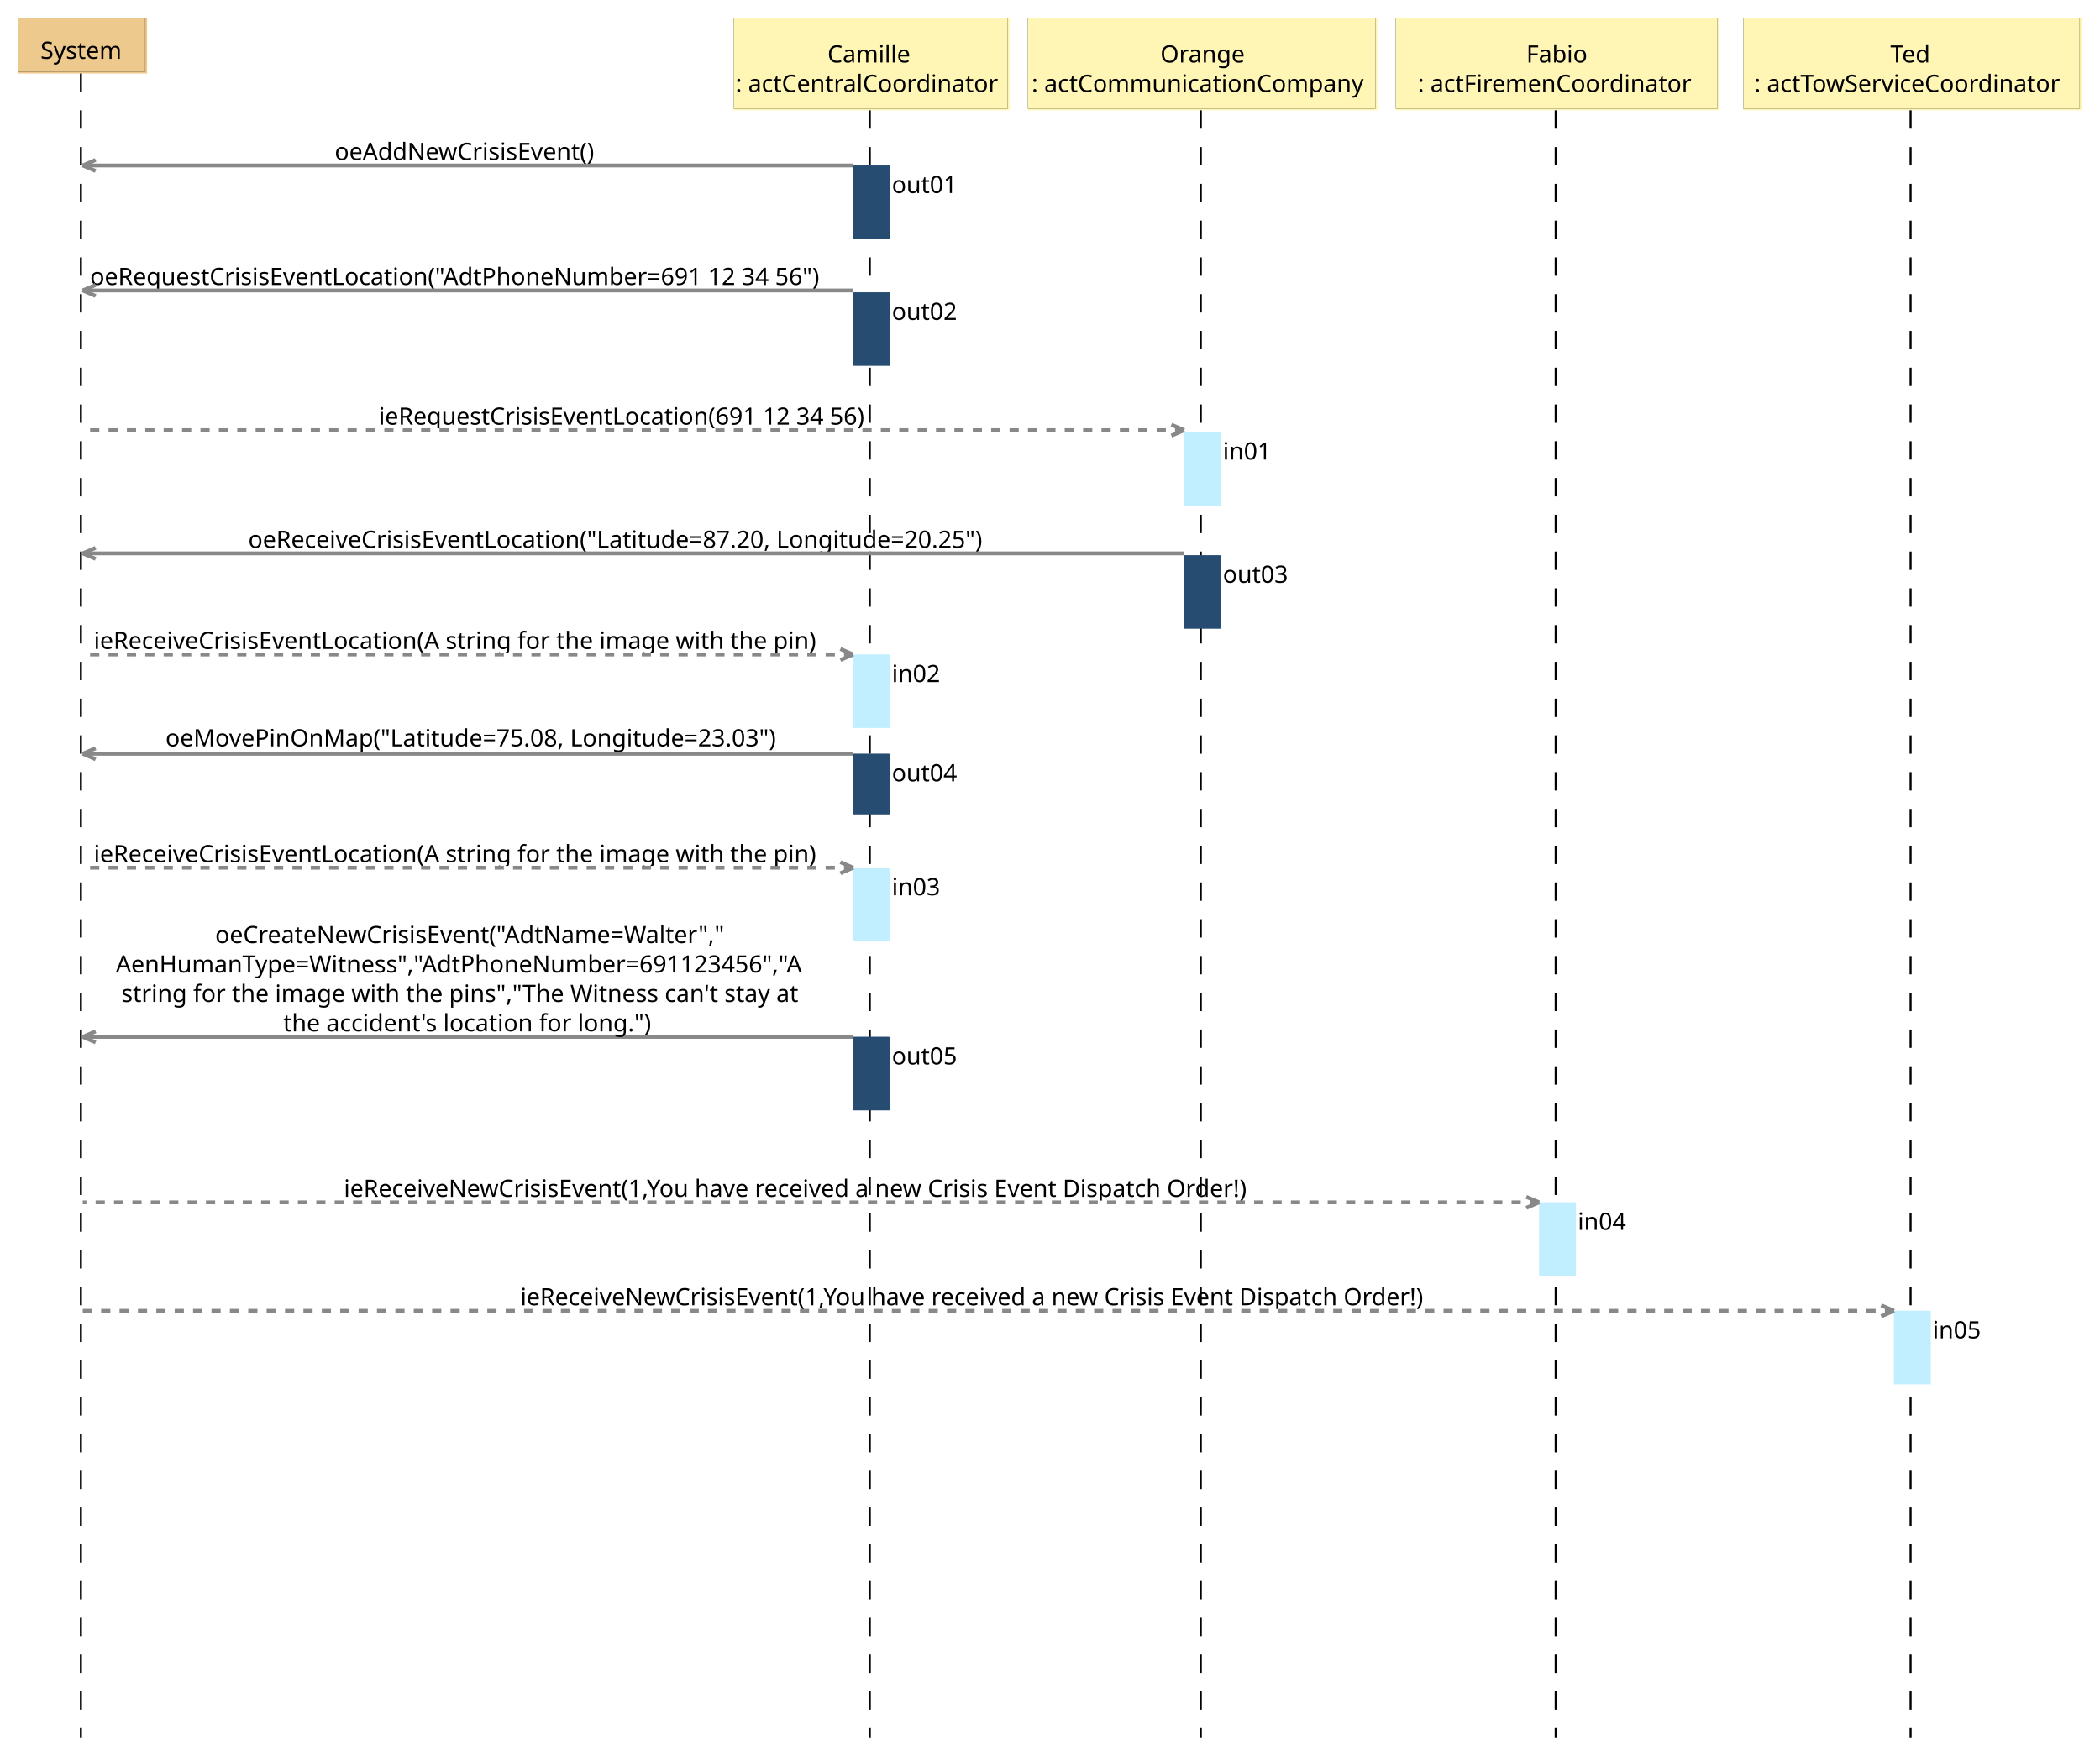
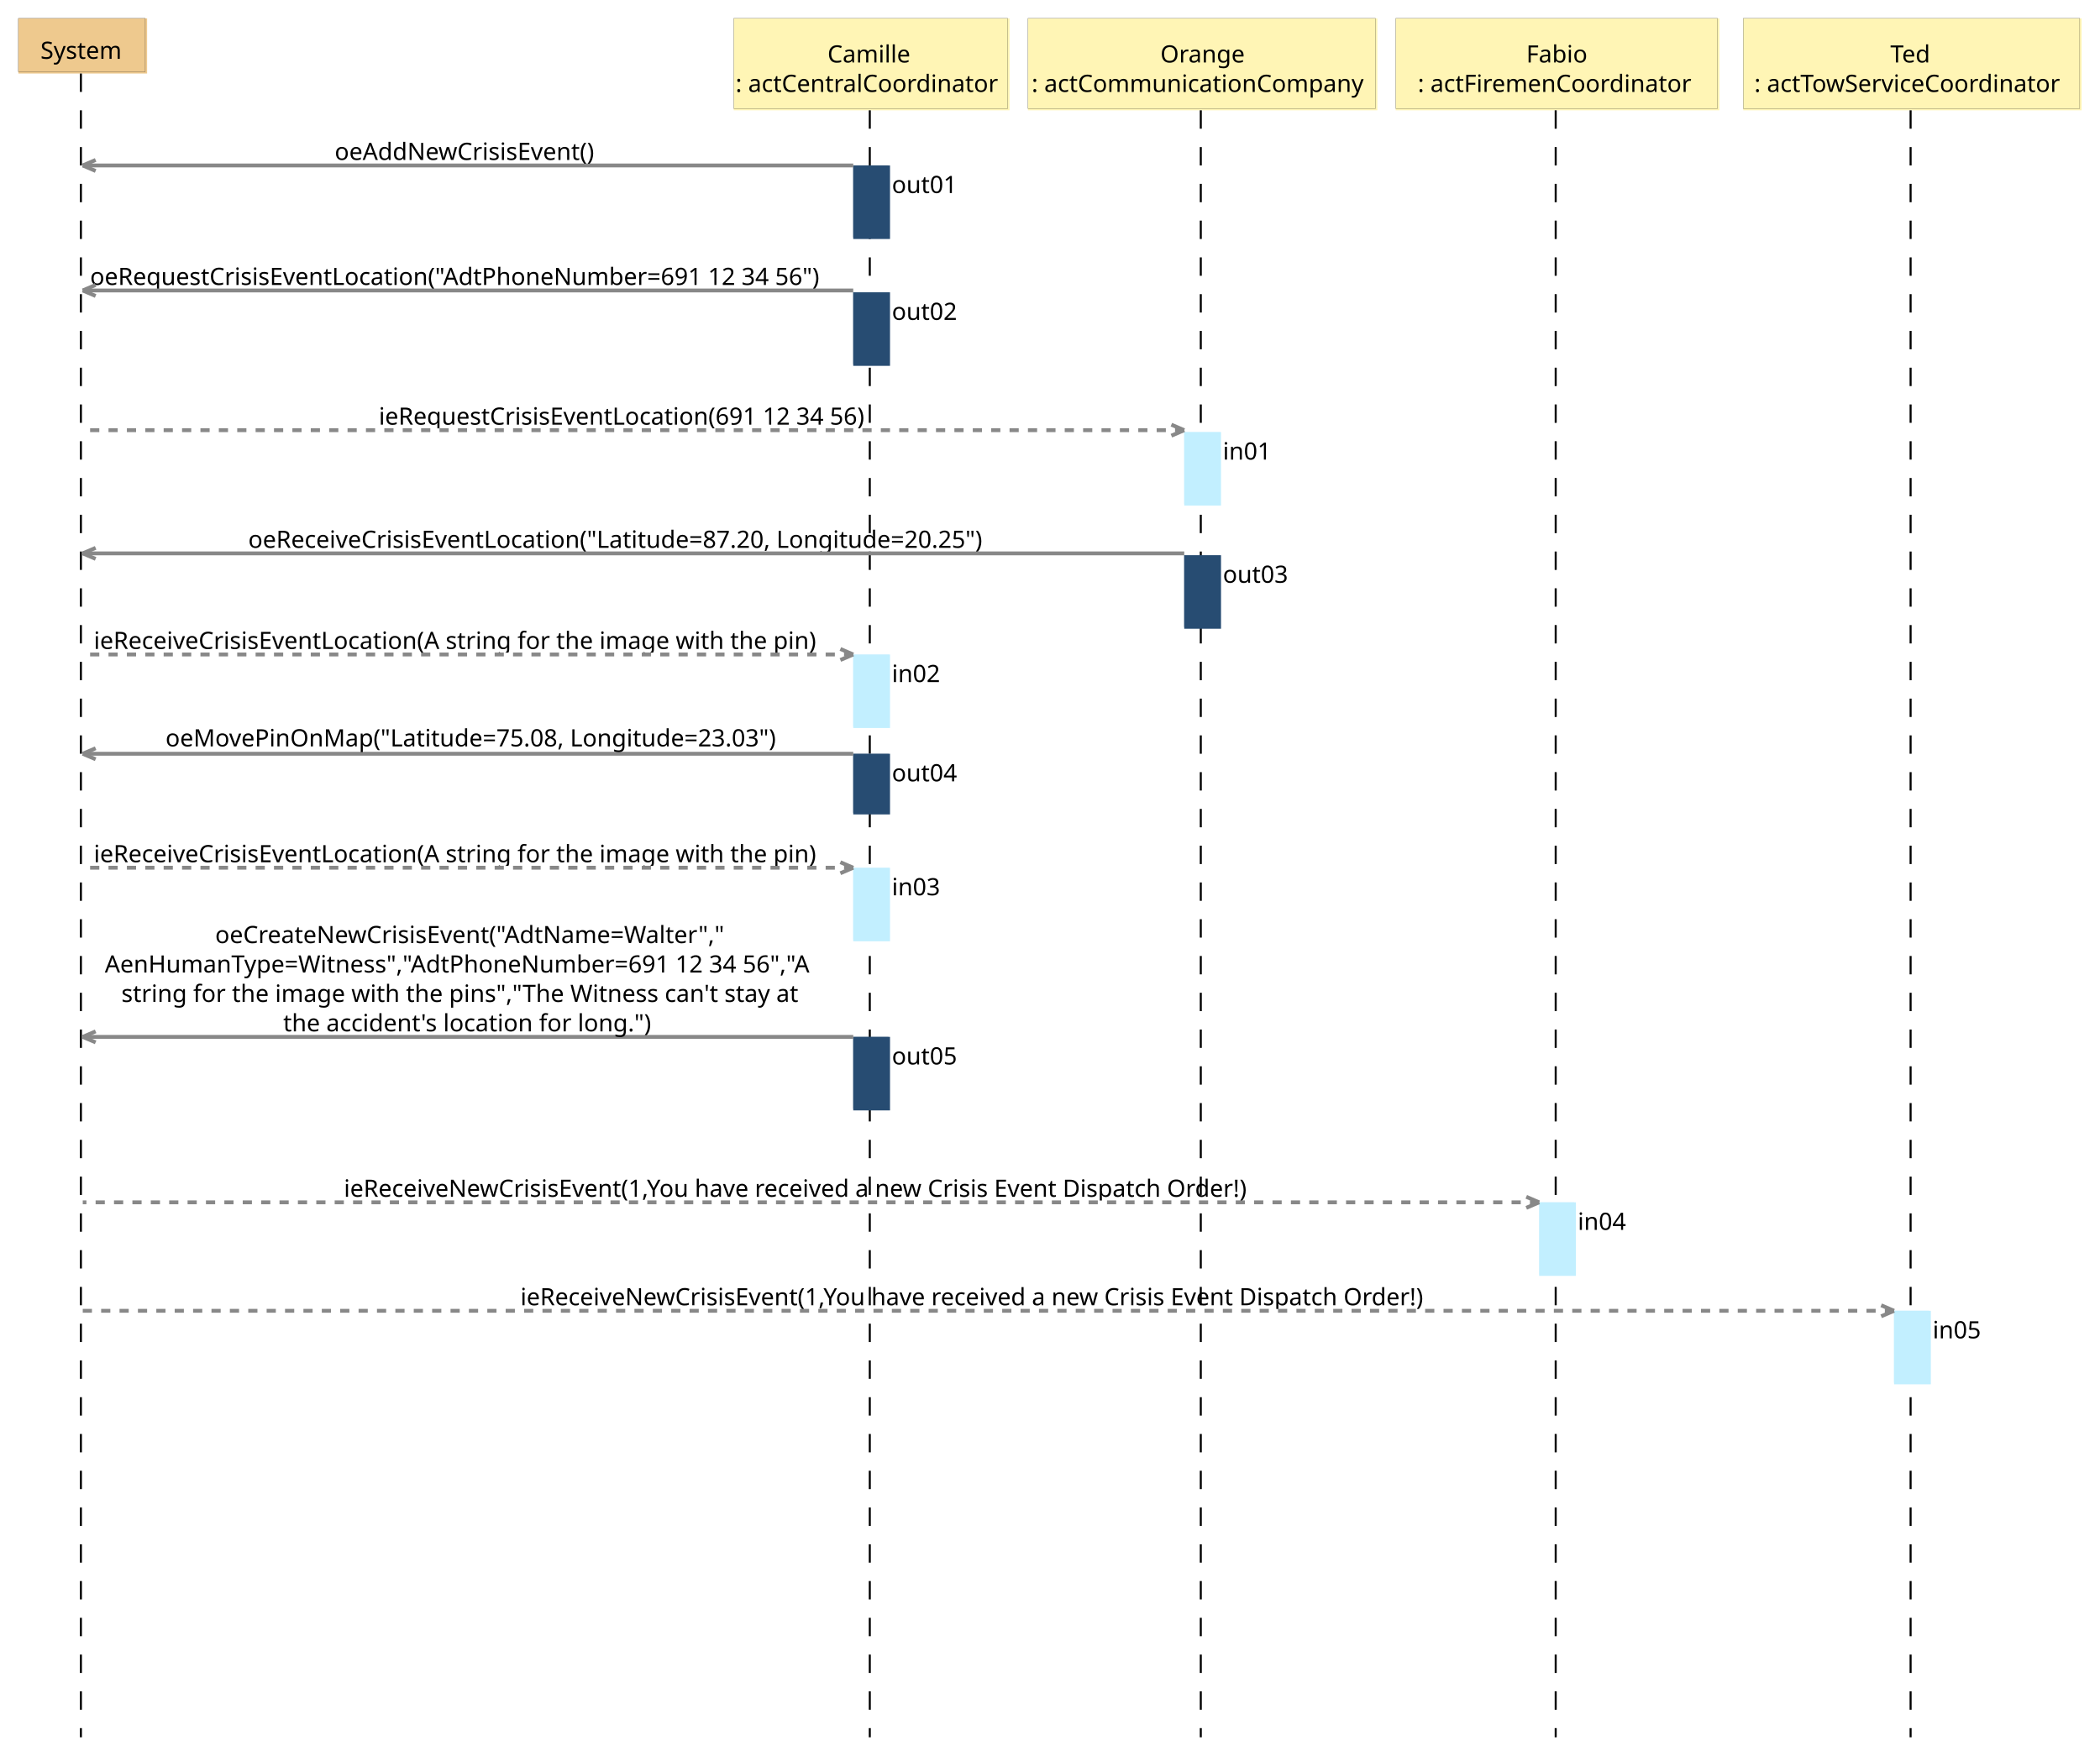
<svg xmlns="http://www.w3.org/2000/svg" stroke-dasharray="none" shape-rendering="auto" font-family="'Dialog'" width="1142" text-rendering="auto" fill-opacity="1" contentScriptType="text/ecmascript" color-interpolation="auto" color-rendering="auto" preserveAspectRatio="xMidYMid meet" font-size="12" viewBox="0 0 1142 955" fill="black" stroke="black" image-rendering="auto" stroke-miterlimit="10" zoomAndPan="magnify" version="1.0" stroke-linecap="square" stroke-linejoin="miter" contentStyleType="text/css" font-style="normal" height="955" stroke-width="1" stroke-dashoffset="0" font-weight="normal" stroke-opacity="1">
  <defs id="genericDefs" />
  <g>
    <defs id="defs1">
      <clipPath clipPathUnits="userSpaceOnUse" id="clipPath1">
        <path d="M9 9 L81 9 L81 41 L9 41 L9 9 Z" />
      </clipPath>
      <clipPath clipPathUnits="userSpaceOnUse" id="clipPath2">
        <path d="M9 9 L84 9 L84 41 L9 41 L9 9 Z" />
      </clipPath>
      <clipPath clipPathUnits="userSpaceOnUse" id="clipPath3">
        <path d="M39 39 L51 39 L51 946 L39 946 L39 39 Z" />
      </clipPath>
      <clipPath clipPathUnits="userSpaceOnUse" id="clipPath4">
        <path d="M398 9 L550 9 L550 61 L398 61 L398 9 Z" />
      </clipPath>
      <clipPath clipPathUnits="userSpaceOnUse" id="clipPath5">
        <path d="M398 9 L553 9 L553 61 L398 61 L398 9 Z" />
      </clipPath>
      <clipPath clipPathUnits="userSpaceOnUse" id="clipPath6">
        <path d="M468 59 L480 59 L480 946 L468 946 L468 59 Z" />
      </clipPath>
      <clipPath clipPathUnits="userSpaceOnUse" id="clipPath7">
        <path d="M463 89 L485 89 L485 131 L463 131 L463 89 Z" />
      </clipPath>
      <clipPath clipPathUnits="userSpaceOnUse" id="clipPath8">
        <path d="M484 89 L526 89 L526 107 L484 107 L484 89 Z" />
      </clipPath>
      <clipPath clipPathUnits="userSpaceOnUse" id="clipPath9">
        <path d="M463 409 L485 409 L485 444 L463 444 L463 409 Z" />
      </clipPath>
      <clipPath clipPathUnits="userSpaceOnUse" id="clipPath10">
        <path d="M484 409 L526 409 L526 427 L484 427 L484 409 Z" />
      </clipPath>
      <clipPath clipPathUnits="userSpaceOnUse" id="clipPath11">
        <path d="M463 355 L485 355 L485 397 L463 397 L463 355 Z" />
      </clipPath>
      <clipPath clipPathUnits="userSpaceOnUse" id="clipPath12">
        <path d="M484 355 L517 355 L517 373 L484 373 L484 355 Z" />
      </clipPath>
      <clipPath clipPathUnits="userSpaceOnUse" id="clipPath13">
        <path d="M463 158 L485 158 L485 200 L463 200 L463 158 Z" />
      </clipPath>
      <clipPath clipPathUnits="userSpaceOnUse" id="clipPath14">
        <path d="M484 158 L526 158 L526 176 L484 176 L484 158 Z" />
      </clipPath>
      <clipPath clipPathUnits="userSpaceOnUse" id="clipPath15">
        <path d="M463 563 L485 563 L485 605 L463 605 L463 563 Z" />
      </clipPath>
      <clipPath clipPathUnits="userSpaceOnUse" id="clipPath16">
        <path d="M484 563 L526 563 L526 581 L484 581 L484 563 Z" />
      </clipPath>
      <clipPath clipPathUnits="userSpaceOnUse" id="clipPath17">
        <path d="M463 471 L485 471 L485 513 L463 513 L463 471 Z" />
      </clipPath>
      <clipPath clipPathUnits="userSpaceOnUse" id="clipPath18">
        <path d="M484 471 L517 471 L517 489 L484 489 L484 471 Z" />
      </clipPath>
      <clipPath clipPathUnits="userSpaceOnUse" id="clipPath19">
        <path d="M558 9 L750 9 L750 61 L558 61 L558 9 Z" />
      </clipPath>
      <clipPath clipPathUnits="userSpaceOnUse" id="clipPath20">
        <path d="M558 9 L753 9 L753 61 L558 61 L558 9 Z" />
      </clipPath>
      <clipPath clipPathUnits="userSpaceOnUse" id="clipPath21">
        <path d="M648 59 L660 59 L660 946 L648 946 L648 59 Z" />
      </clipPath>
      <clipPath clipPathUnits="userSpaceOnUse" id="clipPath22">
        <path d="M643 301 L665 301 L665 343 L643 343 L643 301 Z" />
      </clipPath>
      <clipPath clipPathUnits="userSpaceOnUse" id="clipPath23">
        <path d="M664 301 L706 301 L706 319 L664 319 L664 301 Z" />
      </clipPath>
      <clipPath clipPathUnits="userSpaceOnUse" id="clipPath24">
        <path d="M643 234 L665 234 L665 276 L643 276 L643 234 Z" />
      </clipPath>
      <clipPath clipPathUnits="userSpaceOnUse" id="clipPath25">
        <path d="M664 234 L697 234 L697 252 L664 252 L664 234 Z" />
      </clipPath>
      <clipPath clipPathUnits="userSpaceOnUse" id="clipPath26">
        <path d="M758 9 L936 9 L936 61 L758 61 L758 9 Z" />
      </clipPath>
      <clipPath clipPathUnits="userSpaceOnUse" id="clipPath27">
        <path d="M758 9 L939 9 L939 61 L758 61 L758 9 Z" />
      </clipPath>
      <clipPath clipPathUnits="userSpaceOnUse" id="clipPath28">
        <path d="M841 59 L853 59 L853 946 L841 946 L841 59 Z" />
      </clipPath>
      <clipPath clipPathUnits="userSpaceOnUse" id="clipPath29">
        <path d="M836 653 L858 653 L858 695 L836 695 L836 653 Z" />
      </clipPath>
      <clipPath clipPathUnits="userSpaceOnUse" id="clipPath30">
        <path d="M857 653 L890 653 L890 671 L857 671 L857 653 Z" />
      </clipPath>
      <clipPath clipPathUnits="userSpaceOnUse" id="clipPath31">
        <path d="M947 9 L1133 9 L1133 61 L947 61 L947 9 Z" />
      </clipPath>
      <clipPath clipPathUnits="userSpaceOnUse" id="clipPath32">
        <path d="M947 9 L1136 9 L1136 61 L947 61 L947 9 Z" />
      </clipPath>
      <clipPath clipPathUnits="userSpaceOnUse" id="clipPath33">
        <path d="M1034 59 L1046 59 L1046 946 L1034 946 L1034 59 Z" />
      </clipPath>
      <clipPath clipPathUnits="userSpaceOnUse" id="clipPath34">
        <path d="M1029 712 L1051 712 L1051 754 L1029 754 L1029 712 Z" />
      </clipPath>
      <clipPath clipPathUnits="userSpaceOnUse" id="clipPath35">
        <path d="M1050 712 L1083 712 L1083 730 L1050 730 L1050 712 Z" />
      </clipPath>
      <clipPath clipPathUnits="userSpaceOnUse" id="clipPath36">
        <path d="M-1 -1 L1143 -1 L1143 956 L-1 956 L-1 -1 Z" />
      </clipPath>
      <clipPath clipPathUnits="userSpaceOnUse" id="clipPath37">
        <path d="M181 71 L331 71 L331 89 L181 89 L181 71 Z" />
      </clipPath>
      <clipPath clipPathUnits="userSpaceOnUse" id="clipPath38">
        <path d="M43 85 L55 85 L55 96 L43 96 L43 85 Z" />
      </clipPath>
      <clipPath clipPathUnits="userSpaceOnUse" id="clipPath39">
        <path d="M60 389 L466 389 L466 410 L60 410 L60 389 Z" />
      </clipPath>
      <clipPath clipPathUnits="userSpaceOnUse" id="clipPath40">
        <path d="M43 405 L55 405 L55 416 L43 416 L43 405 Z" />
      </clipPath>
      <clipPath clipPathUnits="userSpaceOnUse" id="clipPath41">
        <path d="M50 337 L462 337 L462 355 L50 355 L50 337 Z" />
      </clipPath>
      <clipPath clipPathUnits="userSpaceOnUse" id="clipPath42">
        <path d="M455 351 L467 351 L467 362 L455 362 L455 351 Z" />
      </clipPath>
      <clipPath clipPathUnits="userSpaceOnUse" id="clipPath43">
        <path d="M48 139 L464 139 L464 157 L48 157 L48 139 Z" />
      </clipPath>
      <clipPath clipPathUnits="userSpaceOnUse" id="clipPath44">
        <path d="M43 153 L55 153 L55 164 L43 164 L43 153 Z" />
      </clipPath>
      <clipPath clipPathUnits="userSpaceOnUse" id="clipPath45">
        <path d="M134 282 L557 282 L557 300 L134 300 L134 282 Z" />
      </clipPath>
      <clipPath clipPathUnits="userSpaceOnUse" id="clipPath46">
        <path d="M43 296 L55 296 L55 307 L43 307 L43 296 Z" />
      </clipPath>
      <clipPath clipPathUnits="userSpaceOnUse" id="clipPath47">
        <path d="M205 215 L487 215 L487 233 L205 233 L205 215 Z" />
      </clipPath>
      <clipPath clipPathUnits="userSpaceOnUse" id="clipPath48">
        <path d="M635 229 L647 229 L647 240 L635 240 L635 229 Z" />
      </clipPath>
      <clipPath clipPathUnits="userSpaceOnUse" id="clipPath49">
        <path d="M56 484 L465 484 L465 576 L56 576 L56 484 Z" />
      </clipPath>
      <clipPath clipPathUnits="userSpaceOnUse" id="clipPath50">
        <path d="M56 484 L464 484 L464 576 L56 576 L56 484 Z" />
      </clipPath>
      <clipPath clipPathUnits="userSpaceOnUse" id="clipPath51">
        <path d="M43 559 L55 559 L55 570 L43 570 L43 559 Z" />
      </clipPath>
      <clipPath clipPathUnits="userSpaceOnUse" id="clipPath52">
        <path d="M50 453 L462 453 L462 471 L50 471 L50 453 Z" />
      </clipPath>
      <clipPath clipPathUnits="userSpaceOnUse" id="clipPath53">
        <path d="M455 467 L467 467 L467 478 L455 478 L455 467 Z" />
      </clipPath>
      <clipPath clipPathUnits="userSpaceOnUse" id="clipPath54">
        <path d="M186 635 L700 635 L700 653 L186 653 L186 635 Z" />
      </clipPath>
      <clipPath clipPathUnits="userSpaceOnUse" id="clipPath55">
        <path d="M828 649 L840 649 L840 660 L828 660 L828 649 Z" />
      </clipPath>
      <clipPath clipPathUnits="userSpaceOnUse" id="clipPath56">
        <path d="M282 694 L796 694 L796 712 L282 712 L282 694 Z" />
      </clipPath>
      <clipPath clipPathUnits="userSpaceOnUse" id="clipPath57">
        <path d="M1021 708 L1033 708 L1033 719 L1021 719 L1021 708 Z" />
      </clipPath>
    </defs>
    <g font-size="13" fill="rgb(238,201,142)" font-family="'Lucida Sans Unicode'" stroke-linejoin="round" stroke="rgb(238,201,142)" stroke-width="0" stroke-miterlimit="0">
      <rect x="10" y="10" clip-path="url(#clipPath1)" width="70" height="30" stroke="none" />
    </g>
    <g stroke-width="0.1" font-size="13" font-family="'Lucida Sans Unicode'" stroke-linecap="butt">
      <rect x="10" y="10" clip-path="url(#clipPath1)" fill="none" width="69" height="29" />
      <text xml:space="preserve" x="22" y="32" clip-path="url(#clipPath2)" stroke="none">System</text>
      <line clip-path="url(#clipPath3)" fill="none" x1="44" x2="44" y1="40" y2="945" stroke-dasharray="10,10" stroke-width="1.1" />
    </g>
    <g stroke-linecap="butt" font-size="13" fill="rgb(255,245,181)" font-family="'Lucida Sans Unicode'" stroke-dasharray="10,10" stroke="rgb(255,245,181)" stroke-width="1.1">
      <rect x="399" y="10" clip-path="url(#clipPath4)" width="150" height="50" stroke="none" />
    </g>
    <g stroke-width="0.1" font-size="13" font-family="'Lucida Sans Unicode'" stroke-linecap="butt">
      <rect x="399" y="10" clip-path="url(#clipPath4)" fill="none" width="149" height="49" />
      <text xml:space="preserve" x="450" y="34" clip-path="url(#clipPath5)" stroke="none">Camille</text>
      <text xml:space="preserve" x="400" y="50" clip-path="url(#clipPath5)" stroke="none">: actCentralCoordinator</text>
      <line clip-path="url(#clipPath6)" fill="none" x1="473" x2="473" y1="60" y2="945" stroke-dasharray="10,10" stroke-width="1.1" />
    </g>
    <g stroke-linecap="butt" font-size="13" fill="rgb(39,76,114)" font-family="'Lucida Sans Unicode'" stroke-dasharray="10,10" stroke="rgb(39,76,114)" stroke-width="1.1">
      <rect x="464" y="90" clip-path="url(#clipPath7)" width="20" height="40" stroke="none" />
      <rect x="464" y="90" clip-path="url(#clipPath7)" fill="none" width="19" stroke-dasharray="none" height="39" stroke-width="0.1" />
    </g>
    <g stroke-width="0.1" font-size="13" font-family="'Lucida Sans Unicode'" stroke-linecap="butt">
      <text xml:space="preserve" x="485" y="105" clip-path="url(#clipPath8)" stroke="none">out01</text>
      <rect x="464" y="410" clip-path="url(#clipPath9)" fill="rgb(39,76,114)" width="20" height="33" stroke="none" />
      <rect x="464" y="410" clip-path="url(#clipPath9)" fill="none" width="19" height="32" stroke="rgb(39,76,114)" />
      <text xml:space="preserve" x="485" y="425" clip-path="url(#clipPath10)" stroke="none">out04</text>
      <rect x="464" y="356" clip-path="url(#clipPath11)" fill="rgb(194,239,255)" width="20" height="40" stroke="none" />
      <rect x="464" y="356" clip-path="url(#clipPath11)" fill="none" width="19" height="39" stroke="rgb(194,239,255)" />
      <text xml:space="preserve" x="485" y="371" clip-path="url(#clipPath12)" stroke="none">in02</text>
      <rect x="464" y="159" clip-path="url(#clipPath13)" fill="rgb(39,76,114)" width="20" height="40" stroke="none" />
      <rect x="464" y="159" clip-path="url(#clipPath13)" fill="none" width="19" height="39" stroke="rgb(39,76,114)" />
      <text xml:space="preserve" x="485" y="174" clip-path="url(#clipPath14)" stroke="none">out02</text>
      <rect x="464" y="564" clip-path="url(#clipPath15)" fill="rgb(39,76,114)" width="20" height="40" stroke="none" />
      <rect x="464" y="564" clip-path="url(#clipPath15)" fill="none" width="19" height="39" stroke="rgb(39,76,114)" />
      <text xml:space="preserve" x="485" y="579" clip-path="url(#clipPath16)" stroke="none">out05</text>
      <rect x="464" y="472" clip-path="url(#clipPath17)" fill="rgb(194,239,255)" width="20" height="40" stroke="none" />
      <rect x="464" y="472" clip-path="url(#clipPath17)" fill="none" width="19" height="39" stroke="rgb(194,239,255)" />
      <text xml:space="preserve" x="485" y="487" clip-path="url(#clipPath18)" stroke="none">in03</text>
      <rect x="559" y="10" clip-path="url(#clipPath19)" fill="rgb(255,245,181)" width="190" height="50" stroke="none" />
      <rect x="559" y="10" clip-path="url(#clipPath19)" fill="none" width="189" height="49" />
      <text xml:space="preserve" x="631" y="34" clip-path="url(#clipPath20)" stroke="none">Orange</text>
      <text xml:space="preserve" x="561" y="50" clip-path="url(#clipPath20)" stroke="none">: actCommunicationCompany</text>
      <line clip-path="url(#clipPath21)" fill="none" x1="653" x2="653" y1="60" y2="945" stroke-dasharray="10,10" stroke-width="1.1" />
    </g>
    <g stroke-linecap="butt" font-size="13" fill="rgb(39,76,114)" font-family="'Lucida Sans Unicode'" stroke-dasharray="10,10" stroke="rgb(39,76,114)" stroke-width="1.1">
      <rect x="644" y="302" clip-path="url(#clipPath22)" width="20" height="40" stroke="none" />
      <rect x="644" y="302" clip-path="url(#clipPath22)" fill="none" width="19" stroke-dasharray="none" height="39" stroke-width="0.1" />
    </g>
    <g stroke-width="0.1" font-size="13" font-family="'Lucida Sans Unicode'" stroke-linecap="butt">
      <text xml:space="preserve" x="665" y="317" clip-path="url(#clipPath23)" stroke="none">out03</text>
      <rect x="644" y="235" clip-path="url(#clipPath24)" fill="rgb(194,239,255)" width="20" height="40" stroke="none" />
      <rect x="644" y="235" clip-path="url(#clipPath24)" fill="none" width="19" height="39" stroke="rgb(194,239,255)" />
      <text xml:space="preserve" x="665" y="250" clip-path="url(#clipPath25)" stroke="none">in01</text>
      <rect x="759" y="10" clip-path="url(#clipPath26)" fill="rgb(255,245,181)" width="176" height="50" stroke="none" />
      <rect x="759" y="10" clip-path="url(#clipPath26)" fill="none" width="175" height="49" />
      <text xml:space="preserve" x="830" y="34" clip-path="url(#clipPath27)" stroke="none">Fabio</text>
      <text xml:space="preserve" x="771" y="50" clip-path="url(#clipPath27)" stroke="none">: actFiremenCoordinator</text>
      <line clip-path="url(#clipPath28)" fill="none" x1="846" x2="846" y1="60" y2="945" stroke-dasharray="10,10" stroke-width="1.1" />
    </g>
    <g stroke-linecap="butt" font-size="13" fill="rgb(194,239,255)" font-family="'Lucida Sans Unicode'" stroke-dasharray="10,10" stroke="rgb(194,239,255)" stroke-width="1.1">
      <rect x="837" y="654" clip-path="url(#clipPath29)" width="20" height="40" stroke="none" />
      <rect x="837" y="654" clip-path="url(#clipPath29)" fill="none" width="19" stroke-dasharray="none" height="39" stroke-width="0.1" />
    </g>
    <g stroke-width="0.1" font-size="13" font-family="'Lucida Sans Unicode'" stroke-linecap="butt">
      <text xml:space="preserve" x="858" y="669" clip-path="url(#clipPath30)" stroke="none">in04</text>
      <rect x="948" y="10" clip-path="url(#clipPath31)" fill="rgb(255,245,181)" width="184" height="50" stroke="none" />
      <rect x="948" y="10" clip-path="url(#clipPath31)" fill="none" width="183" height="49" />
      <text xml:space="preserve" x="1028" y="34" clip-path="url(#clipPath32)" stroke="none">Ted</text>
      <text xml:space="preserve" x="954" y="50" clip-path="url(#clipPath32)" stroke="none">: actTowServiceCoordinator</text>
      <line clip-path="url(#clipPath33)" fill="none" x1="1039" x2="1039" y1="60" y2="945" stroke-dasharray="10,10" stroke-width="1.1" />
    </g>
    <g stroke-linecap="butt" font-size="13" fill="rgb(194,239,255)" font-family="'Lucida Sans Unicode'" stroke-dasharray="10,10" stroke="rgb(194,239,255)" stroke-width="1.1">
      <rect x="1030" y="713" clip-path="url(#clipPath34)" width="20" height="40" stroke="none" />
      <rect x="1030" y="713" clip-path="url(#clipPath34)" fill="none" width="19" stroke-dasharray="none" height="39" stroke-width="0.1" />
    </g>
    <g stroke-width="0.1" font-size="13" font-family="'Lucida Sans Unicode'" stroke-linecap="butt">
      <text xml:space="preserve" x="1051" y="728" clip-path="url(#clipPath35)" stroke="none">in05</text>
      <line clip-path="url(#clipPath36)" fill="none" x1="464" x2="45" y1="90" y2="90" stroke="rgb(136,136,136)" stroke-width="2.1" />
      <text x="182" y="87" clip-path="url(#clipPath37)" stroke="none" stroke-width="2.1" xml:space="preserve">oeAddNewCrisisEvent()</text>
      <line clip-path="url(#clipPath38)" fill="none" x1="52" x2="45" y1="87" y2="90" stroke="rgb(136,136,136)" stroke-width="2.1" />
      <line clip-path="url(#clipPath38)" fill="none" x1="45" x2="52" y1="90" y2="93" stroke="rgb(136,136,136)" stroke-width="2.1" />
      <line clip-path="url(#clipPath36)" fill="none" x1="464" x2="45" y1="410" y2="410" stroke="rgb(136,136,136)" stroke-width="2.1" />
      <text x="90" y="406" clip-path="url(#clipPath39)" stroke="none" stroke-width="2.1" xml:space="preserve">oeMovePinOnMap("Latitude=75.08, Longitude=23.03")</text>
      <line clip-path="url(#clipPath40)" fill="none" x1="52" x2="45" y1="407" y2="410" stroke="rgb(136,136,136)" stroke-width="2.1" />
      <line clip-path="url(#clipPath40)" fill="none" x1="45" x2="52" y1="410" y2="413" stroke="rgb(136,136,136)" stroke-width="2.1" />
    </g>
    <g stroke-linecap="butt" font-size="13" fill="rgb(136,136,136)" font-family="'Lucida Sans Unicode'" stroke-dasharray="5,5" stroke="rgb(136,136,136)" stroke-width="2.1">
      <line clip-path="url(#clipPath36)" fill="none" x1="464" x2="45" y1="356" y2="356" />
      <text x="51" y="353" clip-path="url(#clipPath41)" fill="black" stroke="none" xml:space="preserve">ieReceiveCrisisEventLocation(A string for the image with the pin)</text>
      <line clip-path="url(#clipPath42)" fill="none" x1="457" x2="464" y1="359" y2="356" stroke-dasharray="none" />
      <line clip-path="url(#clipPath42)" fill="none" x1="464" x2="457" y1="356" y2="353" stroke-dasharray="none" />
      <line clip-path="url(#clipPath36)" fill="none" x1="464" x2="45" y1="158" y2="158" stroke-dasharray="none" />
      <text x="49" y="155" clip-path="url(#clipPath43)" fill="black" stroke-dasharray="none" stroke="none" xml:space="preserve">oeRequestCrisisEventLocation("AdtPhoneNumber=691 12 34 56")</text>
      <line clip-path="url(#clipPath44)" fill="none" x1="52" x2="45" y1="155" y2="158" stroke-dasharray="none" />
      <line clip-path="url(#clipPath44)" fill="none" x1="45" x2="52" y1="158" y2="161" stroke-dasharray="none" />
      <line clip-path="url(#clipPath36)" fill="none" x1="644" x2="45" y1="301" y2="301" stroke-dasharray="none" />
      <text x="135" y="298" clip-path="url(#clipPath45)" fill="black" stroke-dasharray="none" stroke="none" xml:space="preserve">oeReceiveCrisisEventLocation("Latitude=87.20, Longitude=20.25")</text>
      <line clip-path="url(#clipPath46)" fill="none" x1="52" x2="45" y1="298" y2="301" stroke-dasharray="none" />
      <line clip-path="url(#clipPath46)" fill="none" x1="45" x2="52" y1="301" y2="304" stroke-dasharray="none" />
      <line clip-path="url(#clipPath36)" fill="none" x1="644" x2="45" y1="234" y2="234" />
      <text x="206" y="231" clip-path="url(#clipPath47)" fill="black" stroke="none" xml:space="preserve">ieRequestCrisisEventLocation(691 12 34 56)</text>
      <line clip-path="url(#clipPath48)" fill="none" x1="637" x2="644" y1="237" y2="234" stroke-dasharray="none" />
      <line clip-path="url(#clipPath48)" fill="none" x1="644" x2="637" y1="234" y2="231" stroke-dasharray="none" />
      <line clip-path="url(#clipPath36)" fill="none" x1="464" x2="45" y1="564" y2="564" stroke-dasharray="none" />
      <text x="117" y="513" clip-path="url(#clipPath49)" fill="black" stroke-dasharray="none" stroke="none" xml:space="preserve">oeCreateNewCrisisEvent("AdtName=Walter","</text>
-       <text x="63" y="529" clip-path="url(#clipPath49)" fill="black" stroke-dasharray="none" stroke="none" xml:space="preserve">AenHumanType=Witness","AdtPhoneNumber=691123456","A </text>
+       <text x="57" y="529" clip-path="url(#clipPath49)" fill="black" stroke-dasharray="none" stroke="none" xml:space="preserve">AenHumanType=Witness","AdtPhoneNumber=691 12 34 56","A </text>
      <text x="66" y="545" clip-path="url(#clipPath49)" fill="black" stroke-dasharray="none" stroke="none" xml:space="preserve">string for the image with the pins","The Witness can't stay at </text>
      <text x="154" y="561" clip-path="url(#clipPath50)" fill="black" stroke-dasharray="none" stroke="none" xml:space="preserve">the accident's location for long.")</text>
      <line clip-path="url(#clipPath51)" fill="none" x1="52" x2="45" y1="561" y2="564" stroke-dasharray="none" />
      <line clip-path="url(#clipPath51)" fill="none" x1="45" x2="52" y1="564" y2="567" stroke-dasharray="none" />
      <line clip-path="url(#clipPath36)" fill="none" x1="464" x2="45" y1="472" y2="472" />
      <text x="51" y="469" clip-path="url(#clipPath52)" fill="black" stroke="none" xml:space="preserve">ieReceiveCrisisEventLocation(A string for the image with the pin)</text>
      <line clip-path="url(#clipPath53)" fill="none" x1="457" x2="464" y1="475" y2="472" stroke-dasharray="none" />
      <line clip-path="url(#clipPath53)" fill="none" x1="464" x2="457" y1="472" y2="469" stroke-dasharray="none" />
      <line clip-path="url(#clipPath36)" fill="none" x1="837" x2="45" y1="654" y2="654" />
      <text x="187" y="651" clip-path="url(#clipPath54)" fill="black" stroke="none" xml:space="preserve">ieReceiveNewCrisisEvent(1,You have received a new Crisis Event Dispatch Order!)</text>
      <line clip-path="url(#clipPath55)" fill="none" x1="830" x2="837" y1="657" y2="654" stroke-dasharray="none" />
      <line clip-path="url(#clipPath55)" fill="none" x1="837" x2="830" y1="654" y2="651" stroke-dasharray="none" />
      <line clip-path="url(#clipPath36)" fill="none" x1="1030" x2="45" y1="713" y2="713" />
      <text x="283" y="710" clip-path="url(#clipPath56)" fill="black" stroke="none" xml:space="preserve">ieReceiveNewCrisisEvent(1,You have received a new Crisis Event Dispatch Order!)</text>
      <line clip-path="url(#clipPath57)" fill="none" x1="1023" x2="1030" y1="716" y2="713" stroke-dasharray="none" />
      <line clip-path="url(#clipPath57)" fill="none" x1="1030" x2="1023" y1="713" y2="710" stroke-dasharray="none" />
    </g>
  </g>
</svg>
